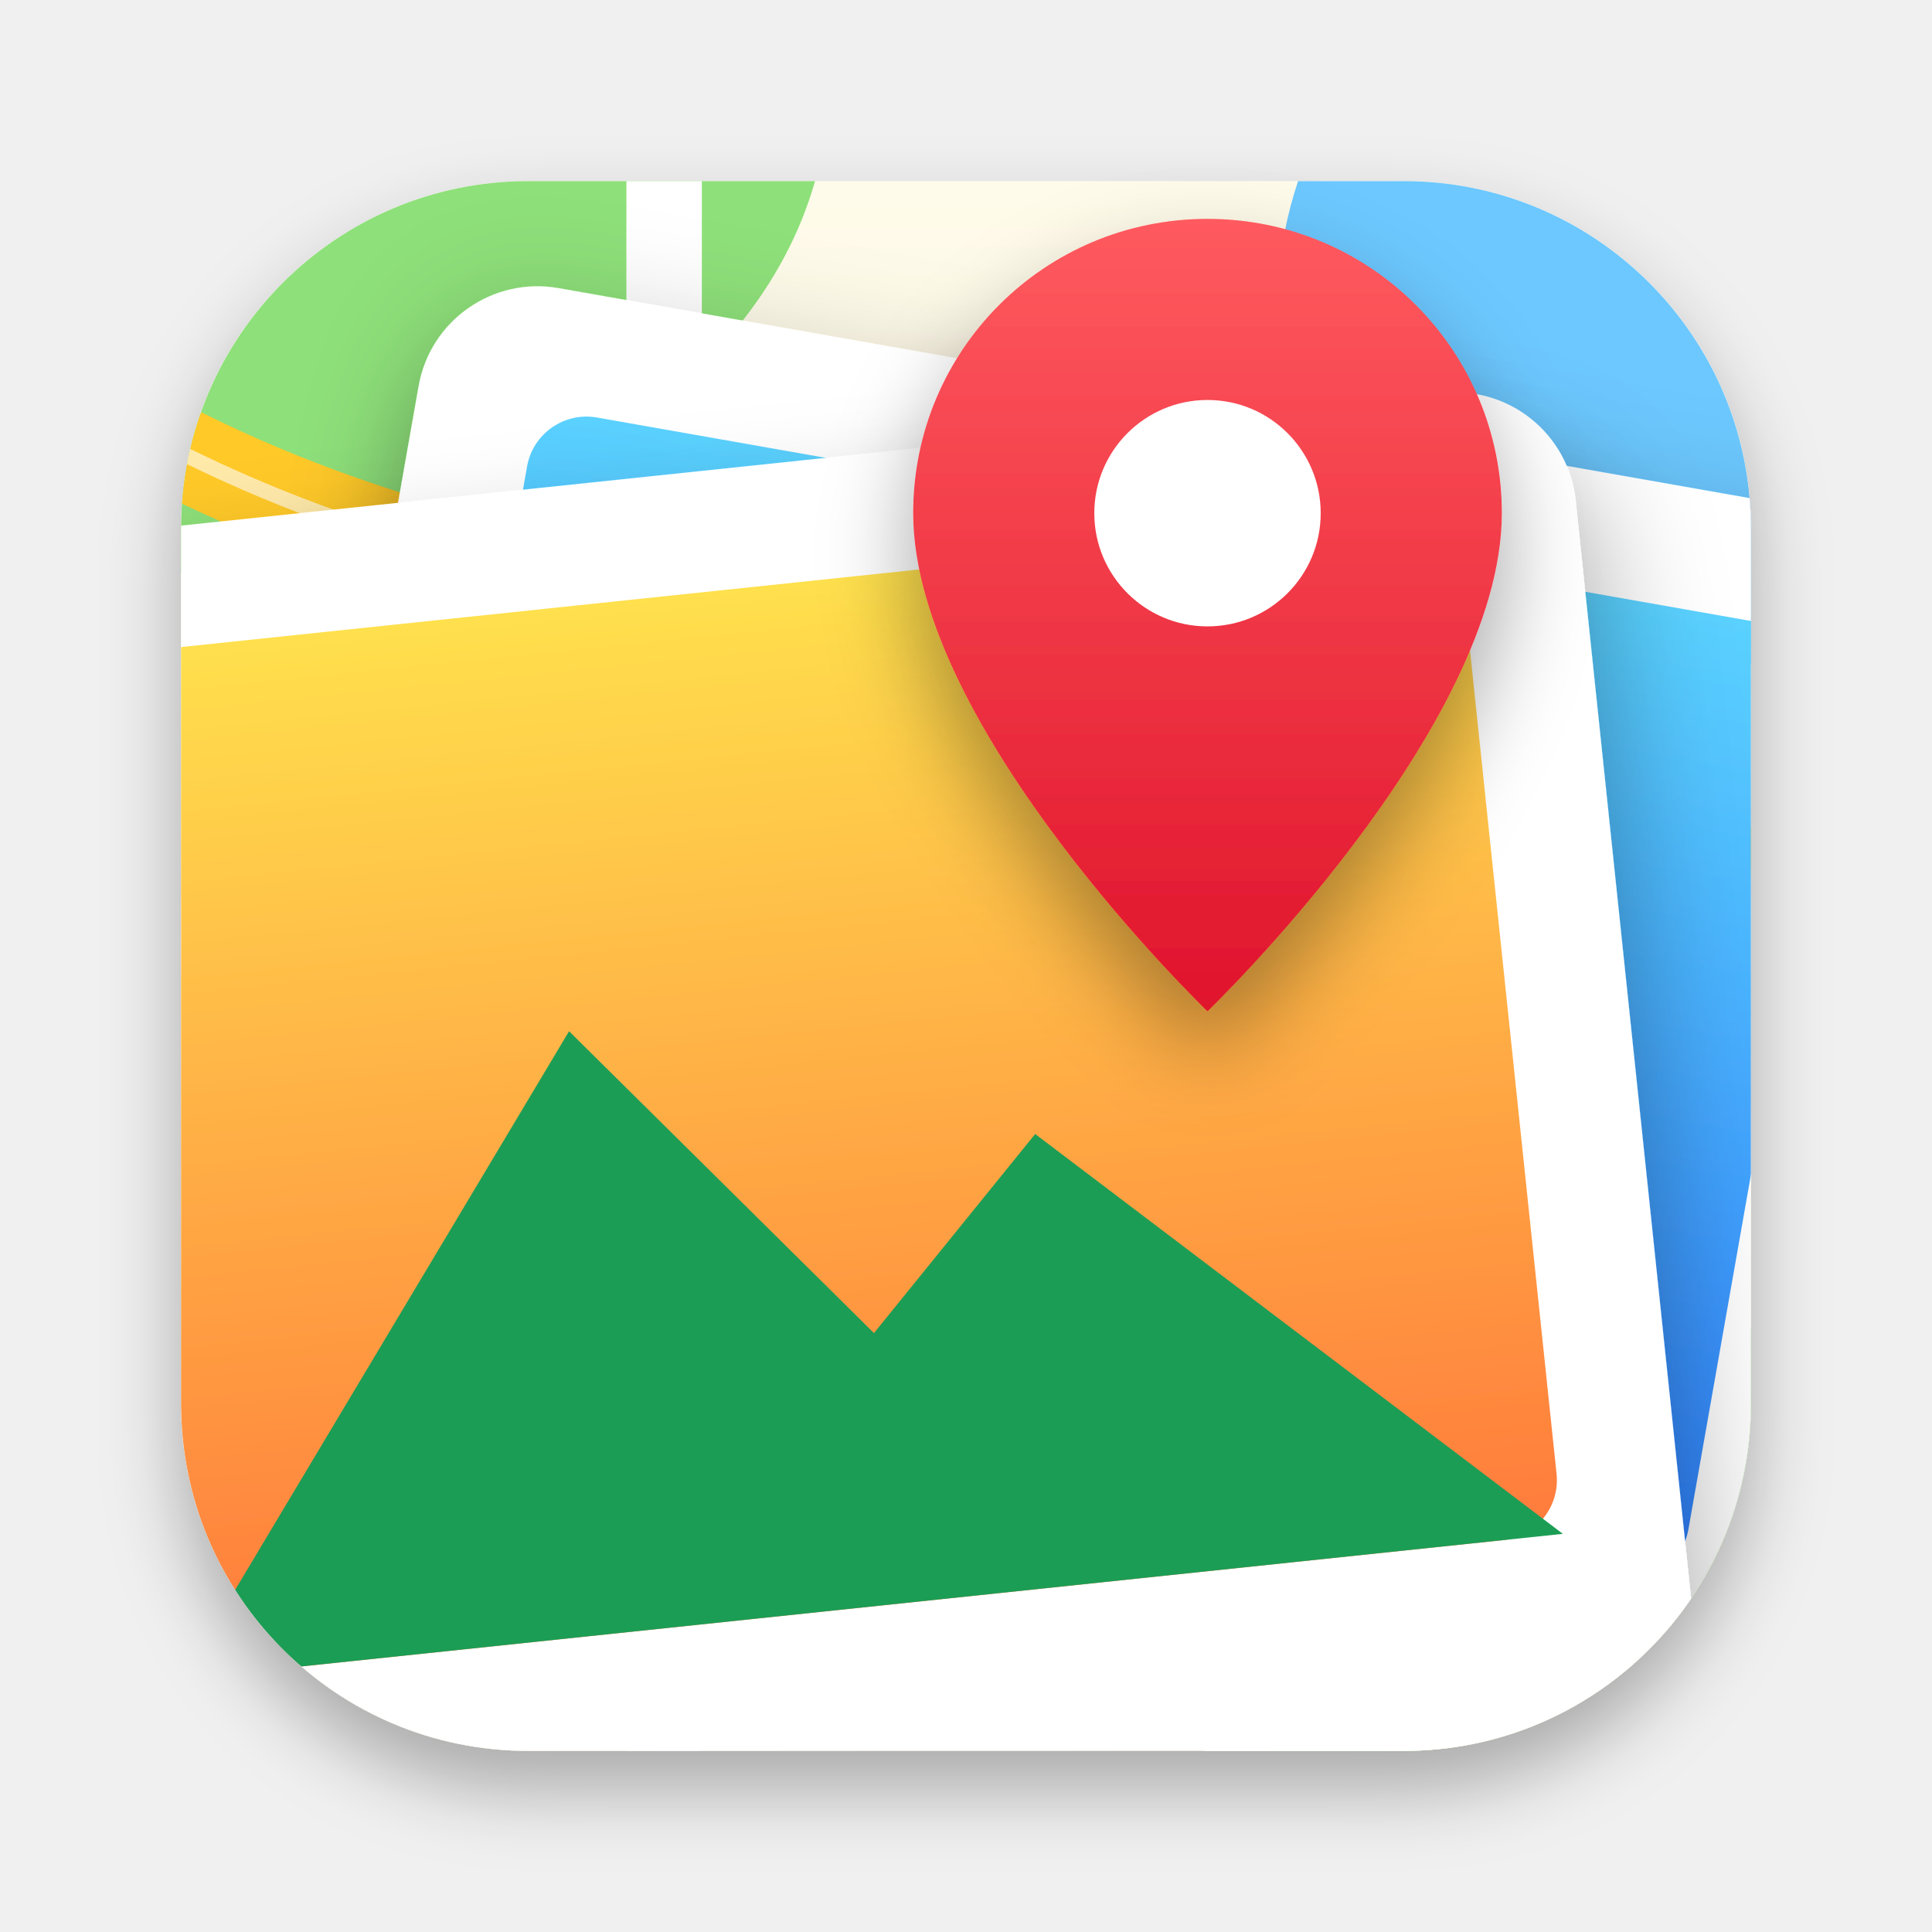
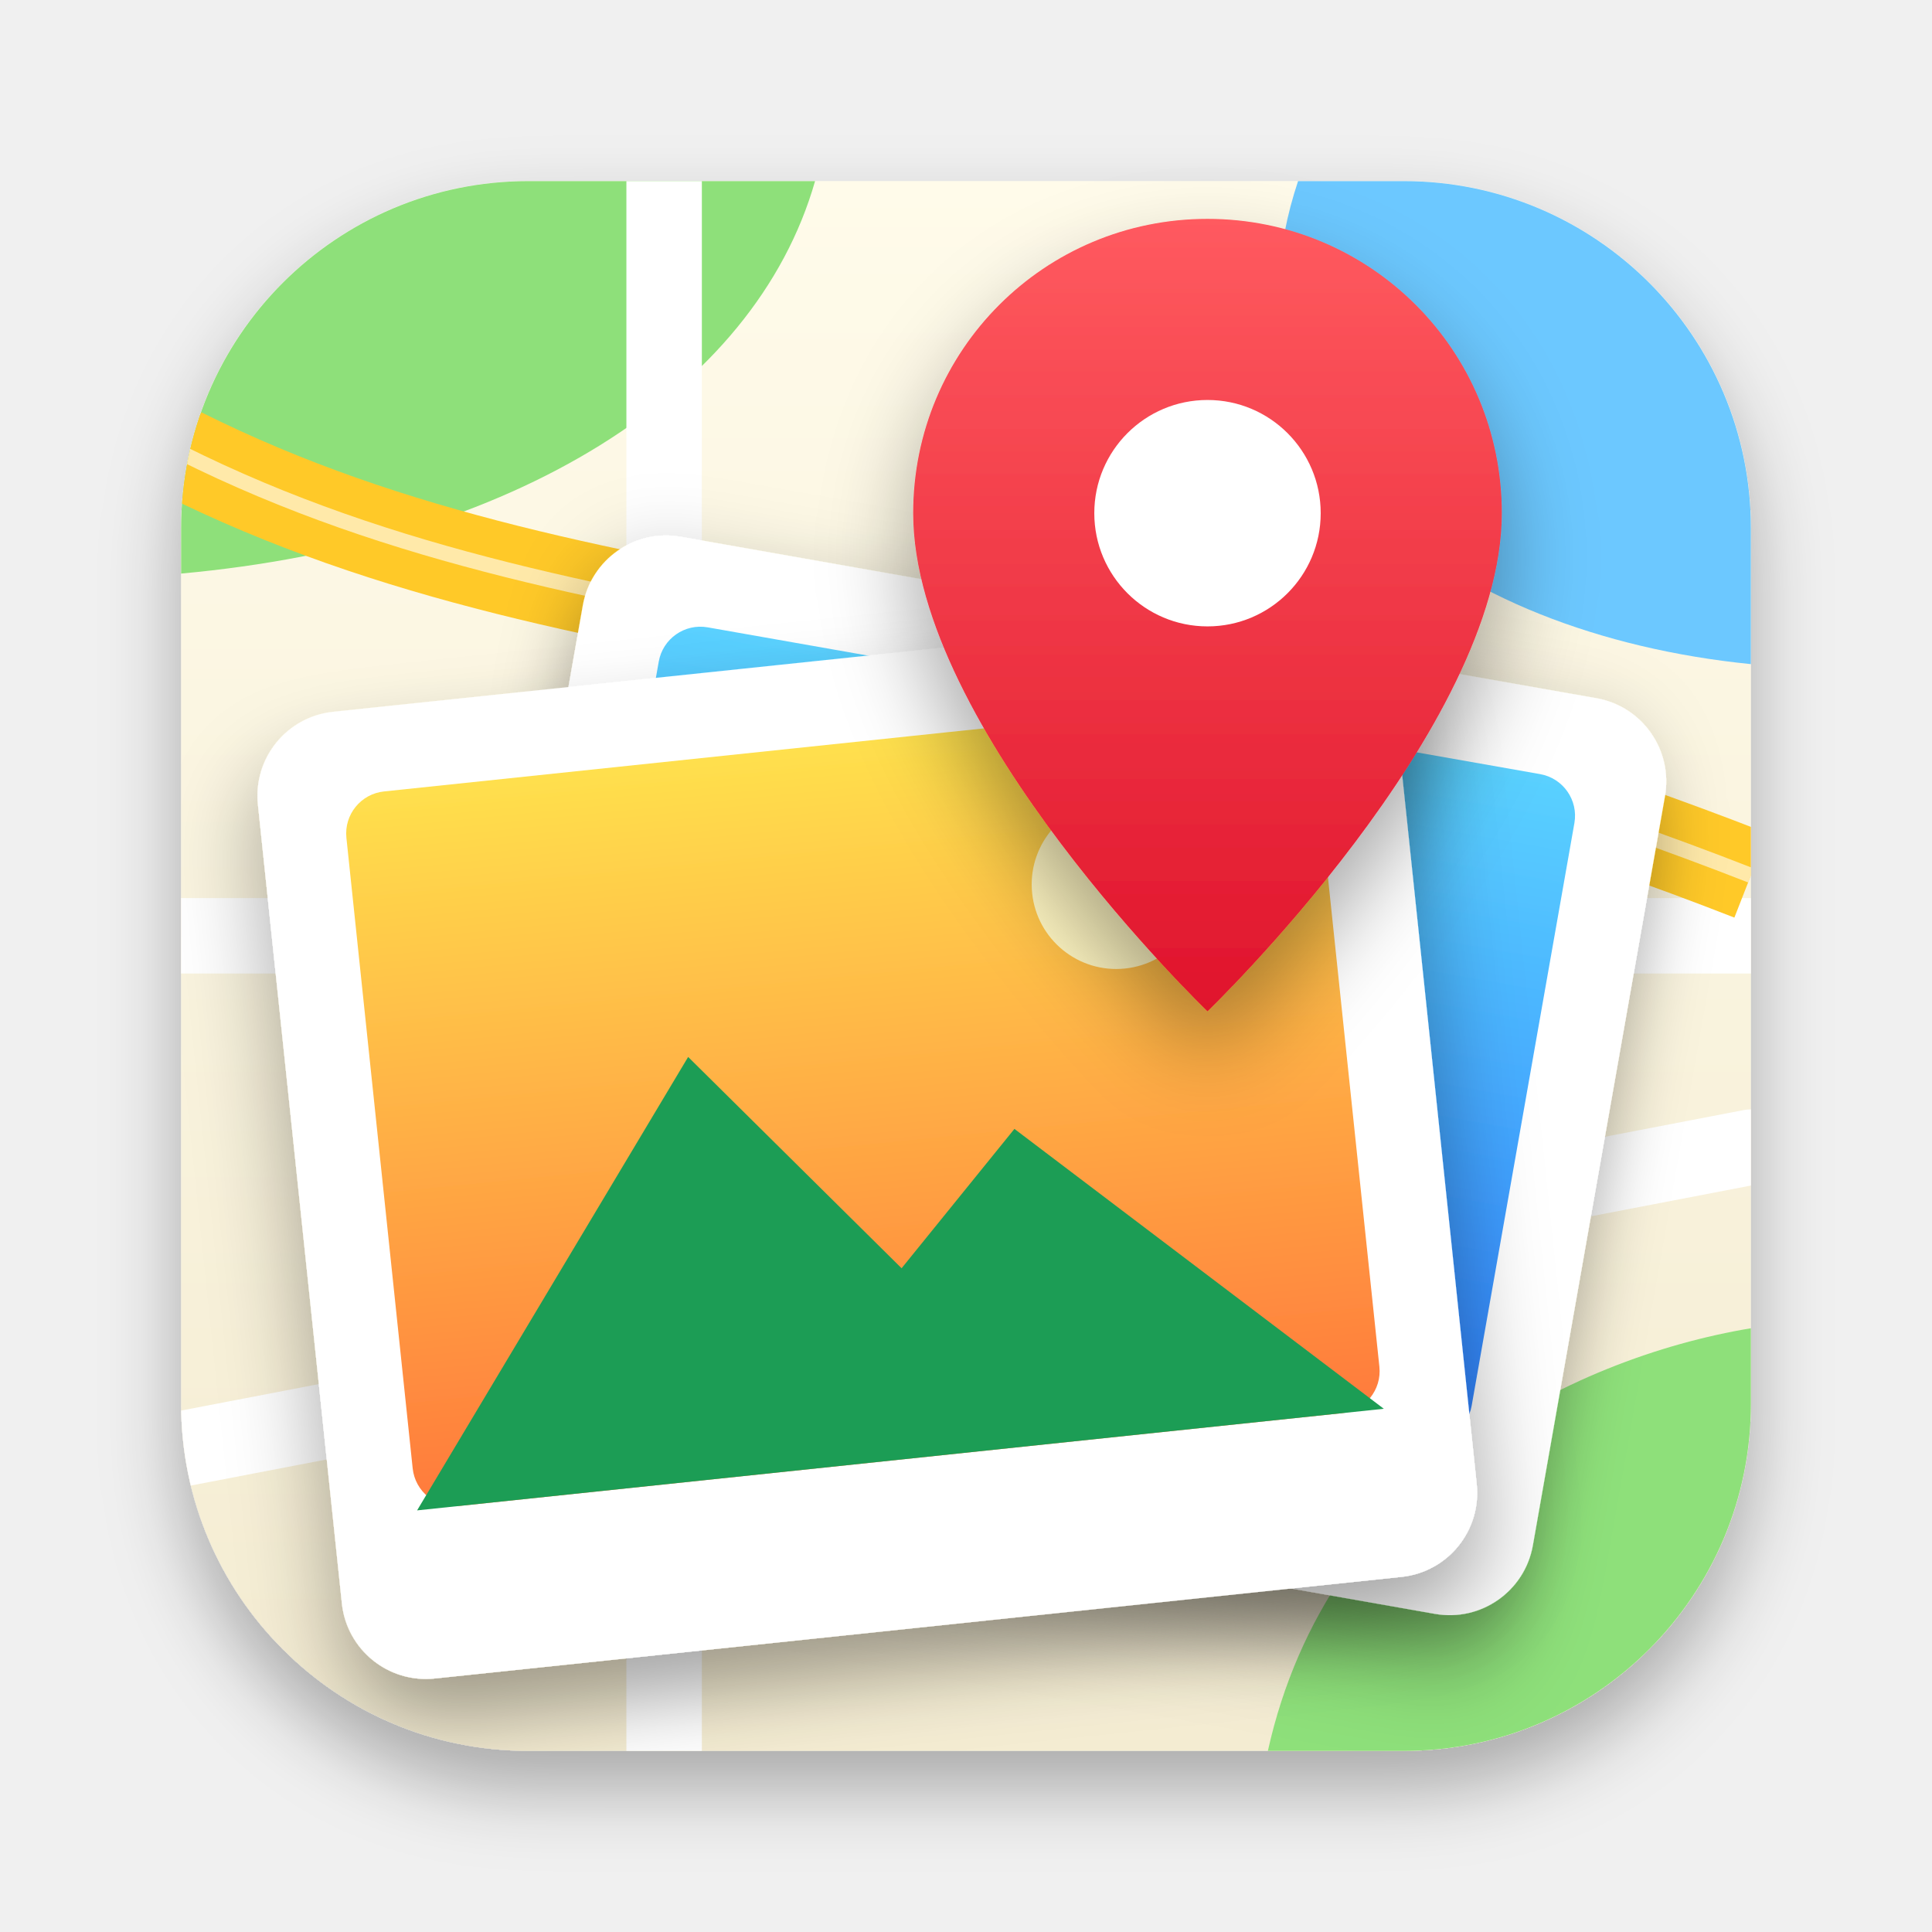
<svg xmlns="http://www.w3.org/2000/svg" width="128" height="128" viewBox="0 0 128 128">
  <defs>
    <linearGradient id="bg" x1="0" y1="0" x2="0" y2="1">
      <stop offset="0" stop-color="#fffbea" />
      <stop offset="1" stop-color="#f4ecd2" />
    </linearGradient>
    <linearGradient id="sky" x1="0" y1="0" x2="0" y2="1">
      <stop offset="0" stop-color="#5ad1ff" />
      <stop offset="1" stop-color="#2f80ff" />
    </linearGradient>
    <linearGradient id="sky2" x1="0" y1="0" x2="0" y2="1">
      <stop offset="0" stop-color="#ffe04d" />
      <stop offset="1" stop-color="#ff7a3c" />
    </linearGradient>
    <linearGradient id="pin" x1="0" y1="0" x2="0" y2="1">
      <stop offset="0" stop-color="#ff5a5f" />
      <stop offset="1" stop-color="#e0142c" />
    </linearGradient>
    <filter id="shadow" x="-30%" y="-30%" width="160%" height="160%">
      <feDropShadow dx="0" dy="2" stdDeviation="2" flood-color="#000" flood-opacity="0.35" />
    </filter>
    <filter id="bodyShadow" x="-20%" y="-20%" width="140%" height="140%">
      <feDropShadow dx="0" dy="2.5" stdDeviation="2.5" flood-color="#000" flood-opacity="0.3" />
    </filter>
    <clipPath id="body">
      <rect x="12" y="12" width="104" height="104" rx="23" />
    </clipPath>
  </defs>
  <rect x="12" y="12" width="104" height="104" rx="23" fill="url(#bg)" filter="url(#bodyShadow)" />
  <g clip-path="url(#body)">
    <path d="M12 12H54C50 26 34 36 12 38Z" fill="#8ee07a" />
    <path d="M84 116C88 98 104 90 116 88V116Z" fill="#8ee07a" />
    <path d="M86 12C80 30 96 42 116 44V12Z" fill="#6cc8ff" />
    <g stroke="#fff" stroke-width="5" fill="none" stroke-linecap="round">
      <path d="M12 62H116M44 12V116M12 96L116 76" />
    </g>
    <path d="M12 30C40 44 70 40 116 58" stroke="#ffc928" stroke-width="6" fill="none" />
    <path d="M12 30C40 44 70 40 116 58" stroke="#fff" stroke-opacity="0.6" stroke-width="1" fill="none" />
  </g>
  <g clip-path="url(#body)">
-     <g transform="translate(64 74) scale(2) translate(-62 -82)">
+     <g transform="translate(64 74) scale(1.4) translate(-62 -82)">
      <g transform="rotate(10 66 82)" filter="url(#shadow)">
        <rect x="40" y="58" width="52" height="44" rx="4" fill="#fff" />
        <rect x="44" y="62" width="44" height="32" rx="2" fill="url(#sky)" />
        <path d="M44 94L58 76L66 86L72 80L88 94Z" fill="#20a35a" />
      </g>
      <g transform="rotate(-6 60 80)" filter="url(#shadow)">
        <rect x="30" y="60" width="54" height="46" rx="4" fill="#fff" />
        <rect x="34" y="64" width="46" height="34" rx="2" fill="url(#sky2)" />
        <circle cx="70" cy="72" r="4" fill="#fff6c2" />
        <path d="M34 98L49 78L58 89L64 83L80 98Z" fill="#1f9d55" />
      </g>
    </g>
  </g>
  <g transform="translate(80 40) scale(1.5) translate(-80 -37)" filter="url(#shadow)">
    <path d="M80 20C72.8 20 67 25.8 67 33C67 42.5 80 55 80 55S93 42.5 93 33C93 25.8 87.2 20 80 20Z" fill="url(#pin)" />
    <circle cx="80" cy="33" r="5" fill="#fff" />
  </g>
</svg>
